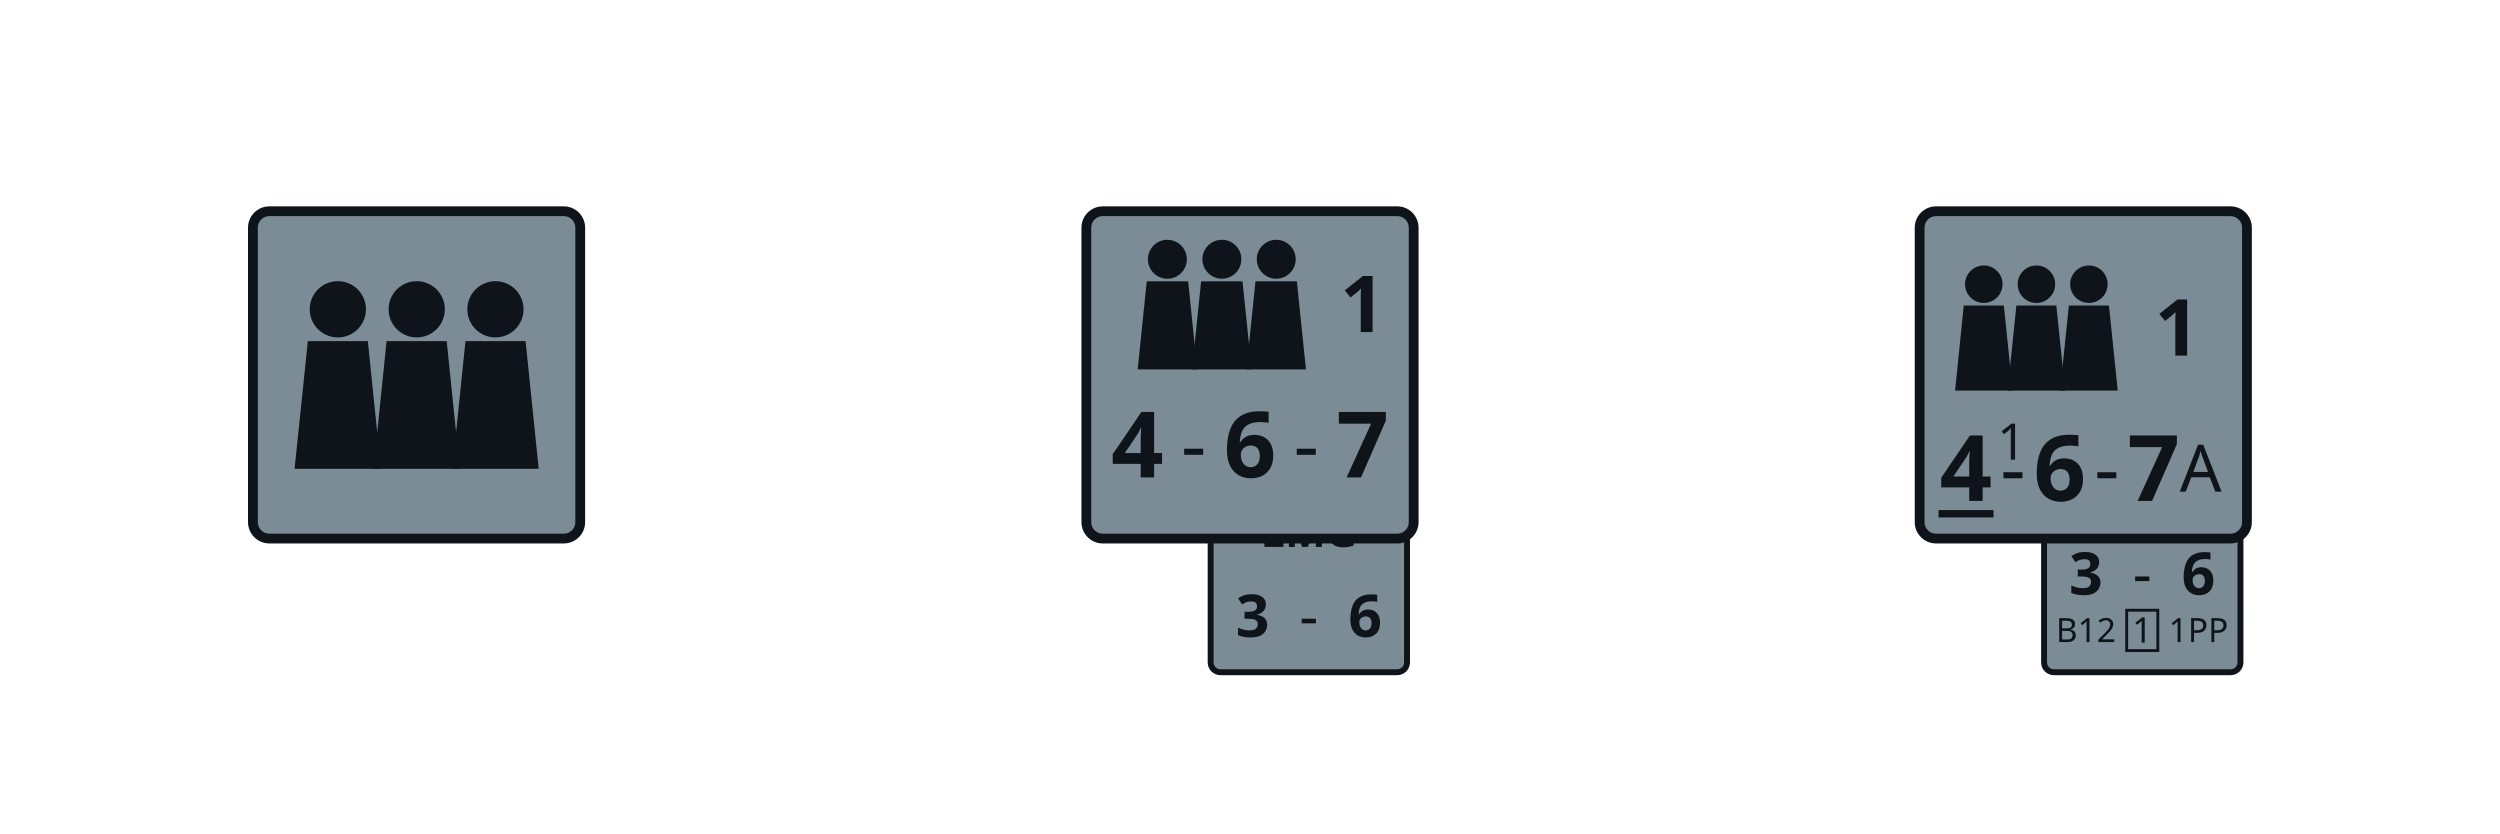
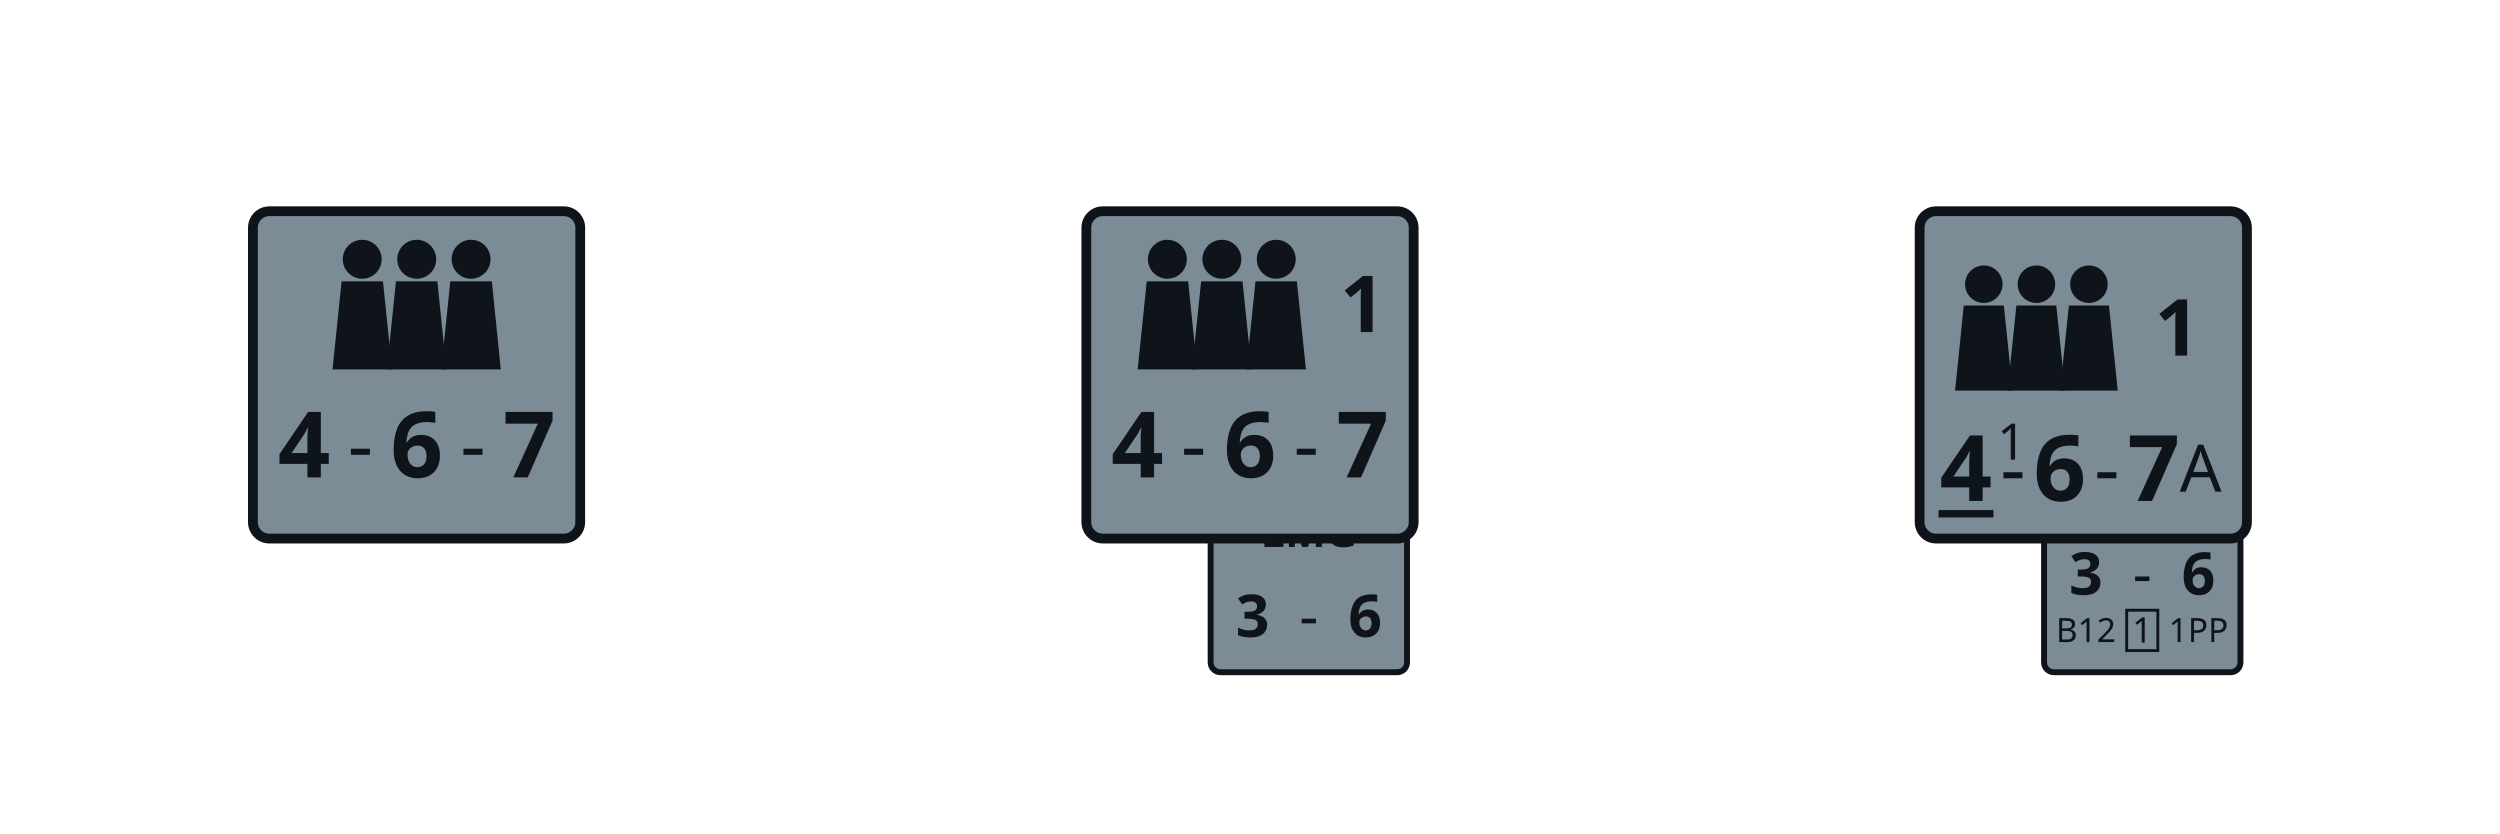
<svg xmlns="http://www.w3.org/2000/svg" viewBox="0 0 270.906 90.297">
  <g data-unit-id="state-bounding-fire" role="button" tabindex="0" aria-label="German 1st Line squad A, 4-6-7, Bounding Fire, with light MG 3-6">
    <g data-tier="far">
      <g data-attached-id="example-squad-lmg" />
      <rect x="27.406" y="22.891" width="35.469" height="35.469" rx="1.781" fill="#7b8c97" stroke="#0e1419" stroke-width="1.062" data-face="front" />
      <g data-slot="fig">
-         <circle cx="36.609" cy="33.516" r="3.047" fill="#0e1419" />
-         <path d="M31.922 50.797L33.359 36.969L39.859 36.969L41.281 50.797Z" fill="#0e1419" />
-         <circle cx="45.156" cy="33.516" r="3.047" fill="#0e1419" />
-         <path d="M40.469 50.797L41.891 36.969L48.406 36.969L49.828 50.797Z" fill="#0e1419" />
-         <circle cx="53.688" cy="33.516" r="3.047" fill="#0e1419" />
-         <path d="M49.016 50.797L50.438 36.969L56.953 36.969L58.375 50.797Z" fill="#0e1419" />
+         <circle cx="39.25" cy="28.094" r="2.109" fill="#0e1419" />
+         <path d="M36.031 40.031L37.016 30.484L41.5 30.484L42.484 40.031Z" fill="#0e1419" />
+         <circle cx="45.156" cy="28.094" r="2.109" fill="#0e1419" />
+         <path d="M41.922 40.031L42.906 30.484L47.391 30.484L48.375 40.031Z" fill="#0e1419" />
+         <circle cx="51.047" cy="28.094" r="2.109" fill="#0e1419" />
+         <path d="M47.812 40.031L48.797 30.484L53.297 30.484L54.266 40.031Z" fill="#0e1419" />
+       </g>
+       <g data-slot="fp">
+         <text x="32.953" y="51.734" font-size="9.938" font-family="sans-serif" text-anchor="middle" fill="#0e1419" font-weight="bold">4</text>
+       </g>
+       <g data-slot="d1">
+         <text x="39.047" y="51.234" font-size="8.516" font-family="sans-serif" text-anchor="middle" fill="#0e1419">-</text>
+       </g>
+       <g data-slot="range">
+         <text x="45.156" y="51.734" font-size="9.938" font-family="sans-serif" text-anchor="middle" fill="#0e1419" font-weight="bold">6</text>
+       </g>
+       <g data-slot="d2">
+         <text x="51.25" y="51.234" font-size="8.516" font-family="sans-serif" text-anchor="middle" fill="#0e1419">-</text>
+       </g>
+       <g data-slot="morale">
+         <text x="57.359" y="51.734" font-size="9.938" font-family="sans-serif" text-anchor="middle" fill="#0e1419" font-weight="bold">7</text>
      </g>
    </g>
  </g>
  <g data-unit-id="state-bounding-fire" role="button" tabindex="0" aria-label="German 1st Line squad A, 4-6-7, Bounding Fire, with light MG 3-6">
    <g data-tier="mid">
      <g data-attached-id="example-squad-lmg">
        <rect x="131.188" y="51.562" width="21.281" height="21.281" rx="1.062" fill="#7b8c97" stroke="#0e1419" stroke-width="0.641" data-face="front" />
        <g data-slot="label">
          <text x="141.828" y="59.266" font-size="4.688" font-family="sans-serif" text-anchor="middle" fill="#0e1419" font-weight="bold">LMG</text>
        </g>
        <g data-slot="fp">
          <text x="135.734" y="69.016" font-size="6.391" font-family="sans-serif" text-anchor="middle" fill="#0e1419" font-weight="bold">3</text>
        </g>
        <g data-slot="dash">
          <text x="141.828" y="69.016" font-size="6.391" font-family="sans-serif" text-anchor="middle" fill="#0e1419">-</text>
        </g>
        <g data-slot="range">
          <text x="147.938" y="69.016" font-size="6.391" font-family="sans-serif" text-anchor="middle" fill="#0e1419" font-weight="bold">6</text>
        </g>
      </g>
      <rect x="117.719" y="22.891" width="35.469" height="35.469" rx="1.781" fill="#7b8c97" stroke="#0e1419" stroke-width="1.062" data-face="front" />
      <g data-slot="fig">
        <circle cx="126.5" cy="28.094" r="2.109" fill="#0e1419" />
        <path d="M123.281 40.031L124.266 30.484L128.75 30.484L129.734 40.031Z" fill="#0e1419" />
        <circle cx="132.406" cy="28.094" r="2.109" fill="#0e1419" />
        <path d="M129.172 40.031L130.156 30.484L134.641 30.484L135.625 40.031Z" fill="#0e1419" />
        <circle cx="138.297" cy="28.094" r="2.109" fill="#0e1419" />
        <path d="M135.062 40.031L136.047 30.484L140.531 30.484L141.516 40.031Z" fill="#0e1419" />
      </g>
      <g data-slot="class">
        <text x="147.656" y="35.984" font-size="8.516" font-family="sans-serif" text-anchor="middle" fill="#0e1419" font-weight="bold">1</text>
      </g>
      <g data-slot="fp">
        <text x="123.25" y="51.734" font-size="9.938" font-family="sans-serif" text-anchor="middle" fill="#0e1419" font-weight="bold">4</text>
      </g>
      <g data-slot="d1">
        <text x="129.344" y="51.234" font-size="8.516" font-family="sans-serif" text-anchor="middle" fill="#0e1419">-</text>
      </g>
      <g data-slot="range">
        <text x="135.453" y="51.734" font-size="9.938" font-family="sans-serif" text-anchor="middle" fill="#0e1419" font-weight="bold">6</text>
      </g>
      <g data-slot="d2">
        <text x="141.547" y="51.234" font-size="8.516" font-family="sans-serif" text-anchor="middle" fill="#0e1419">-</text>
      </g>
      <g data-slot="morale">
        <text x="147.656" y="51.734" font-size="9.938" font-family="sans-serif" text-anchor="middle" fill="#0e1419" font-weight="bold">7</text>
      </g>
    </g>
  </g>
  <g data-unit-id="state-bounding-fire" role="button" tabindex="0" aria-label="German 1st Line squad A, 4-6-7, Bounding Fire, with light MG 3-6">
    <g data-tier="near">
      <g data-attached-id="example-squad-lmg">
        <rect x="221.5" y="51.562" width="21.281" height="21.281" rx="1.062" fill="#7b8c97" stroke="#0e1419" stroke-width="0.641" data-face="front" />
        <g data-slot="label">
          <text x="232.141" y="57.734" font-size="4.688" font-family="sans-serif" text-anchor="middle" fill="#0e1419" font-weight="bold">LMG</text>
        </g>
        <g data-slot="fp">
          <text x="226.031" y="64.438" font-size="6.391" font-family="sans-serif" text-anchor="middle" fill="#0e1419" font-weight="bold">3</text>
        </g>
        <g data-slot="dash">
          <text x="232.141" y="64.438" font-size="6.391" font-family="sans-serif" text-anchor="middle" fill="#0e1419">-</text>
        </g>
        <g data-slot="range">
          <text x="238.234" y="64.438" font-size="6.391" font-family="sans-serif" text-anchor="middle" fill="#0e1419" font-weight="bold">6</text>
        </g>
        <g data-slot="bd">
          <text x="226.031" y="69.578" font-size="3.625" font-family="sans-serif" text-anchor="middle" fill="#0e1419">B12</text>
        </g>
        <g data-slot="rof">
          <text x="232.141" y="69.641" font-size="3.828" font-family="sans-serif" text-anchor="middle" fill="#0e1419">1</text>
          <rect x="230.453" y="66.125" width="3.375" height="4.375" fill="none" stroke="#0e1419" stroke-width="0.312" data-mark="box" />
        </g>
        <g data-slot="pp">
          <text x="238.234" y="69.578" font-size="3.625" font-family="sans-serif" text-anchor="middle" fill="#0e1419">1PP</text>
        </g>
      </g>
      <rect x="208.016" y="22.891" width="35.469" height="35.469" rx="1.781" fill="#7b8c97" stroke="#0e1419" stroke-width="1.062" data-face="front" />
      <g data-slot="fig">
        <circle cx="214.969" cy="30.797" r="2.031" fill="#0e1419" />
        <path d="M211.859 42.328L212.797 33.109L217.141 33.109L218.094 42.328Z" fill="#0e1419" />
        <circle cx="220.672" cy="30.797" r="2.031" fill="#0e1419" />
        <path d="M217.547 42.328L218.5 33.109L222.828 33.109L223.781 42.328Z" fill="#0e1419" />
        <circle cx="226.359" cy="30.797" r="2.031" fill="#0e1419" />
        <path d="M223.234 42.328L224.188 33.109L228.531 33.109L229.484 42.328Z" fill="#0e1419" />
      </g>
      <g data-slot="class">
        <text x="235.922" y="38.531" font-size="8.516" font-family="sans-serif" text-anchor="middle" fill="#0e1419" font-weight="bold">1</text>
      </g>
      <g data-slot="fp">
        <text x="213.031" y="54.281" font-size="9.938" font-family="sans-serif" text-anchor="middle" fill="#0e1419" font-weight="bold">4</text>
        <line x1="210.062" y1="55.672" x2="216.016" y2="55.672" stroke="#0e1419" stroke-width="0.797" data-mark="underline" />
        <text x="216.422" y="49.812" font-size="5.469" font-family="sans-serif" fill="#0e1419" data-superscript="true">1</text>
      </g>
      <g data-slot="d1">
        <text x="218.125" y="53.781" font-size="8.516" font-family="sans-serif" text-anchor="middle" fill="#0e1419">-</text>
      </g>
      <g data-slot="range">
        <text x="223.203" y="54.281" font-size="9.938" font-family="sans-serif" text-anchor="middle" fill="#0e1419" font-weight="bold">6</text>
      </g>
      <g data-slot="d2">
        <text x="228.297" y="53.781" font-size="8.516" font-family="sans-serif" text-anchor="middle" fill="#0e1419">-</text>
      </g>
      <g data-slot="morale">
        <text x="233.375" y="54.281" font-size="9.938" font-family="sans-serif" text-anchor="middle" fill="#0e1419" font-weight="bold">7</text>
      </g>
      <g data-slot="ident">
        <text x="238.469" y="53.281" font-size="7.094" font-family="sans-serif" text-anchor="middle" fill="#0e1419">A</text>
      </g>
    </g>
  </g>
</svg>
